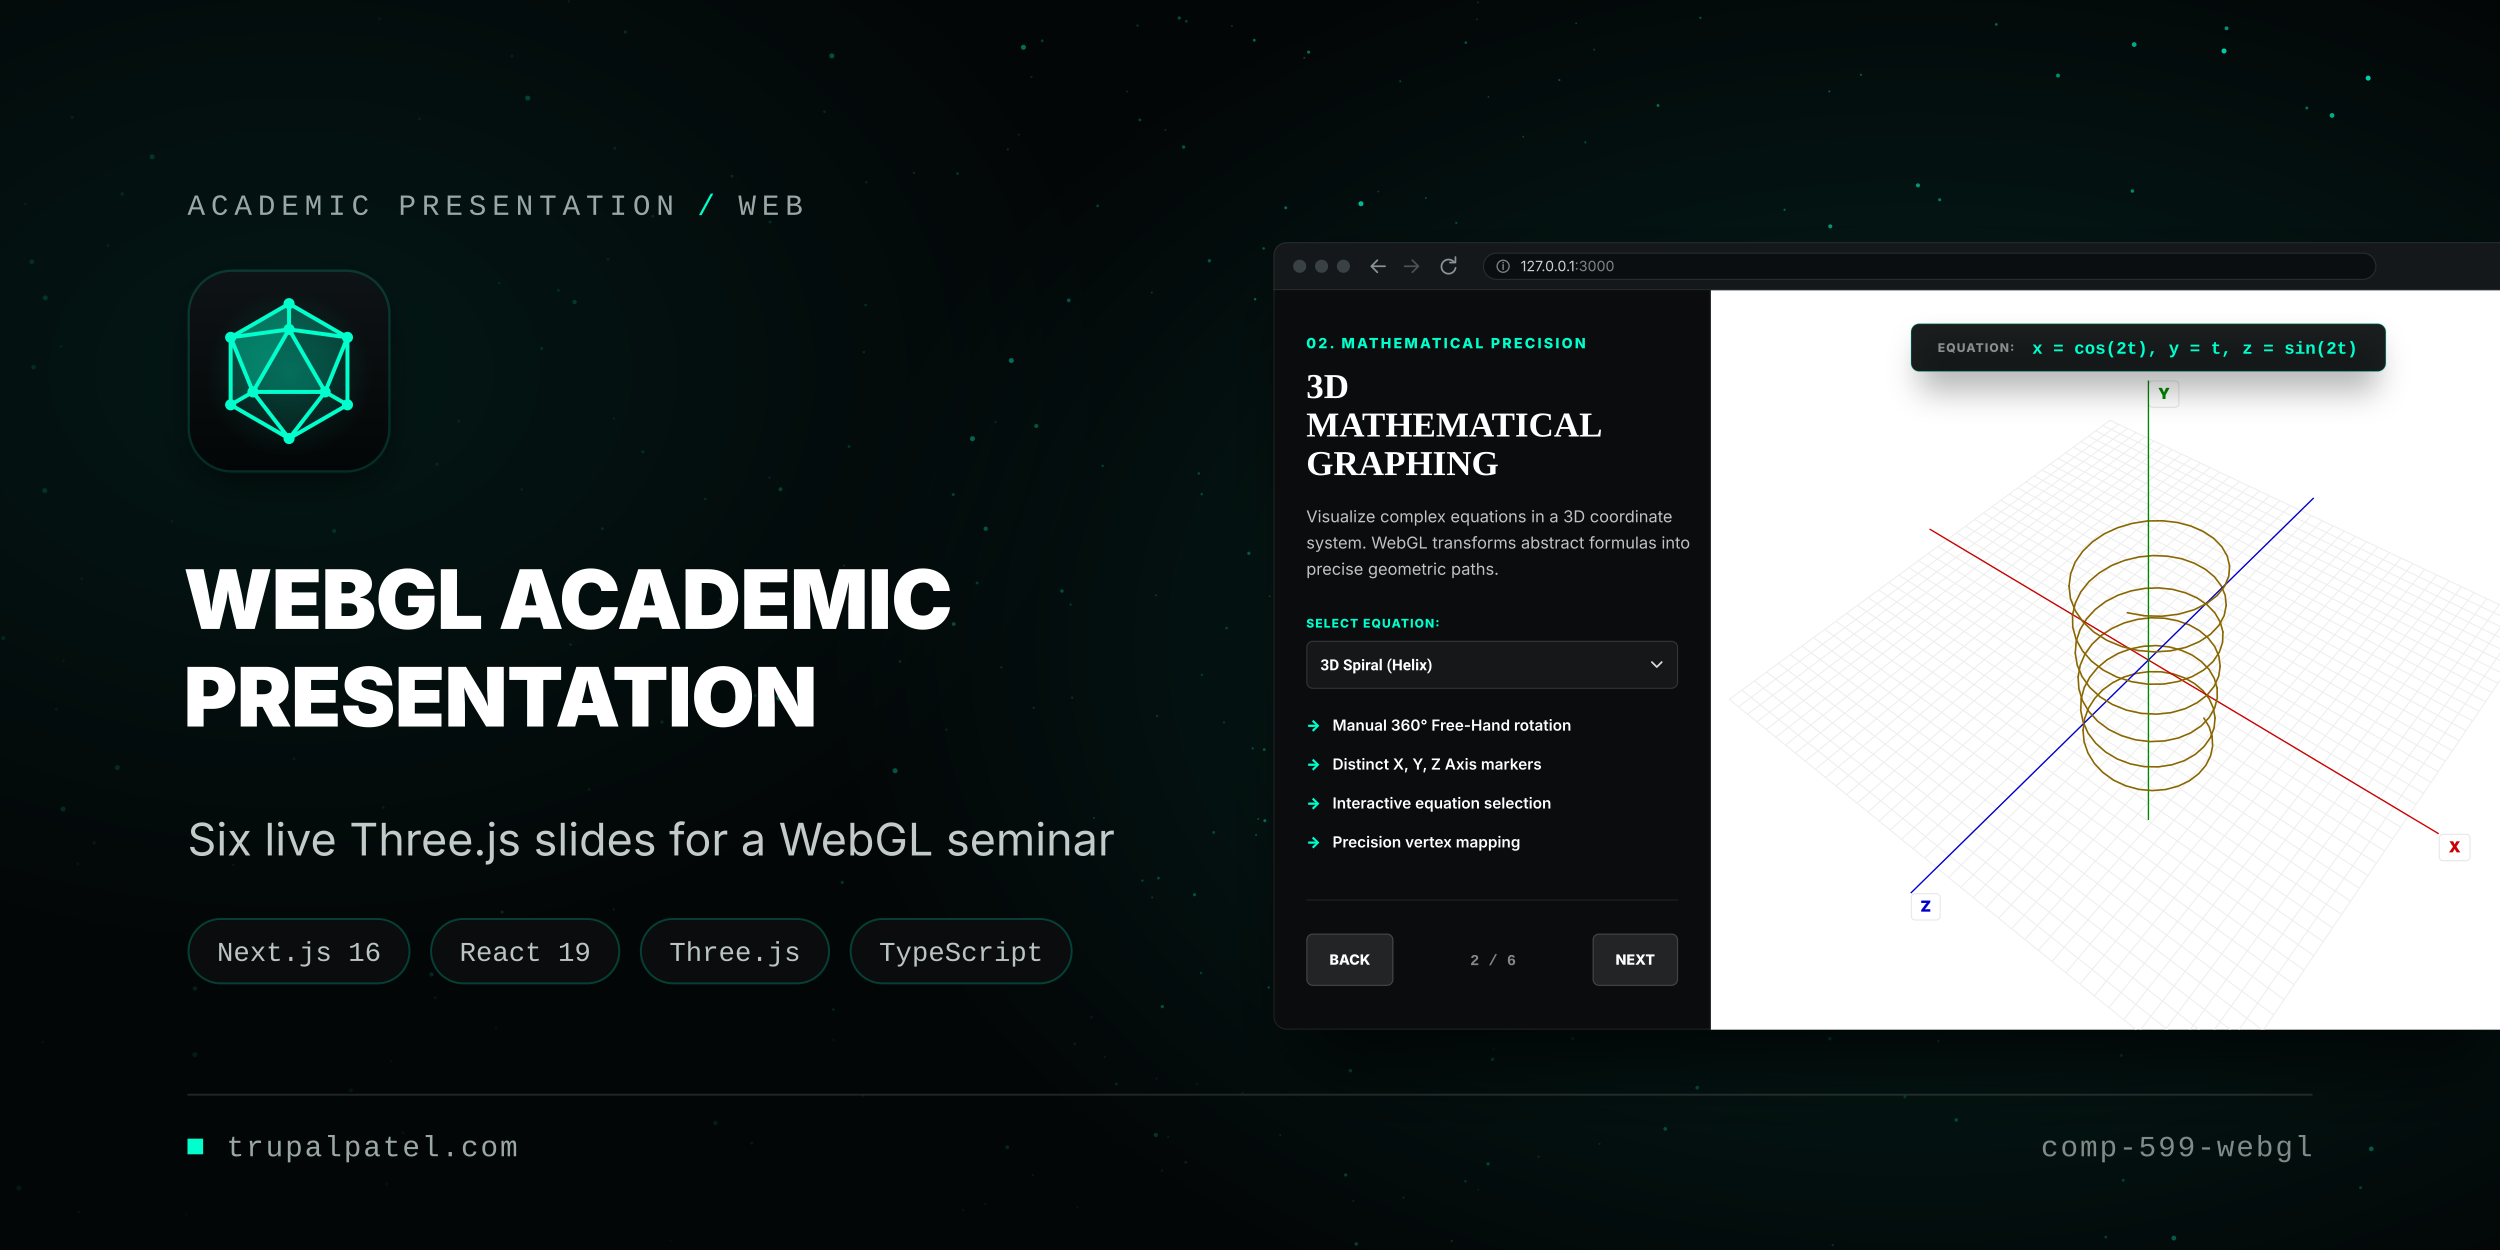
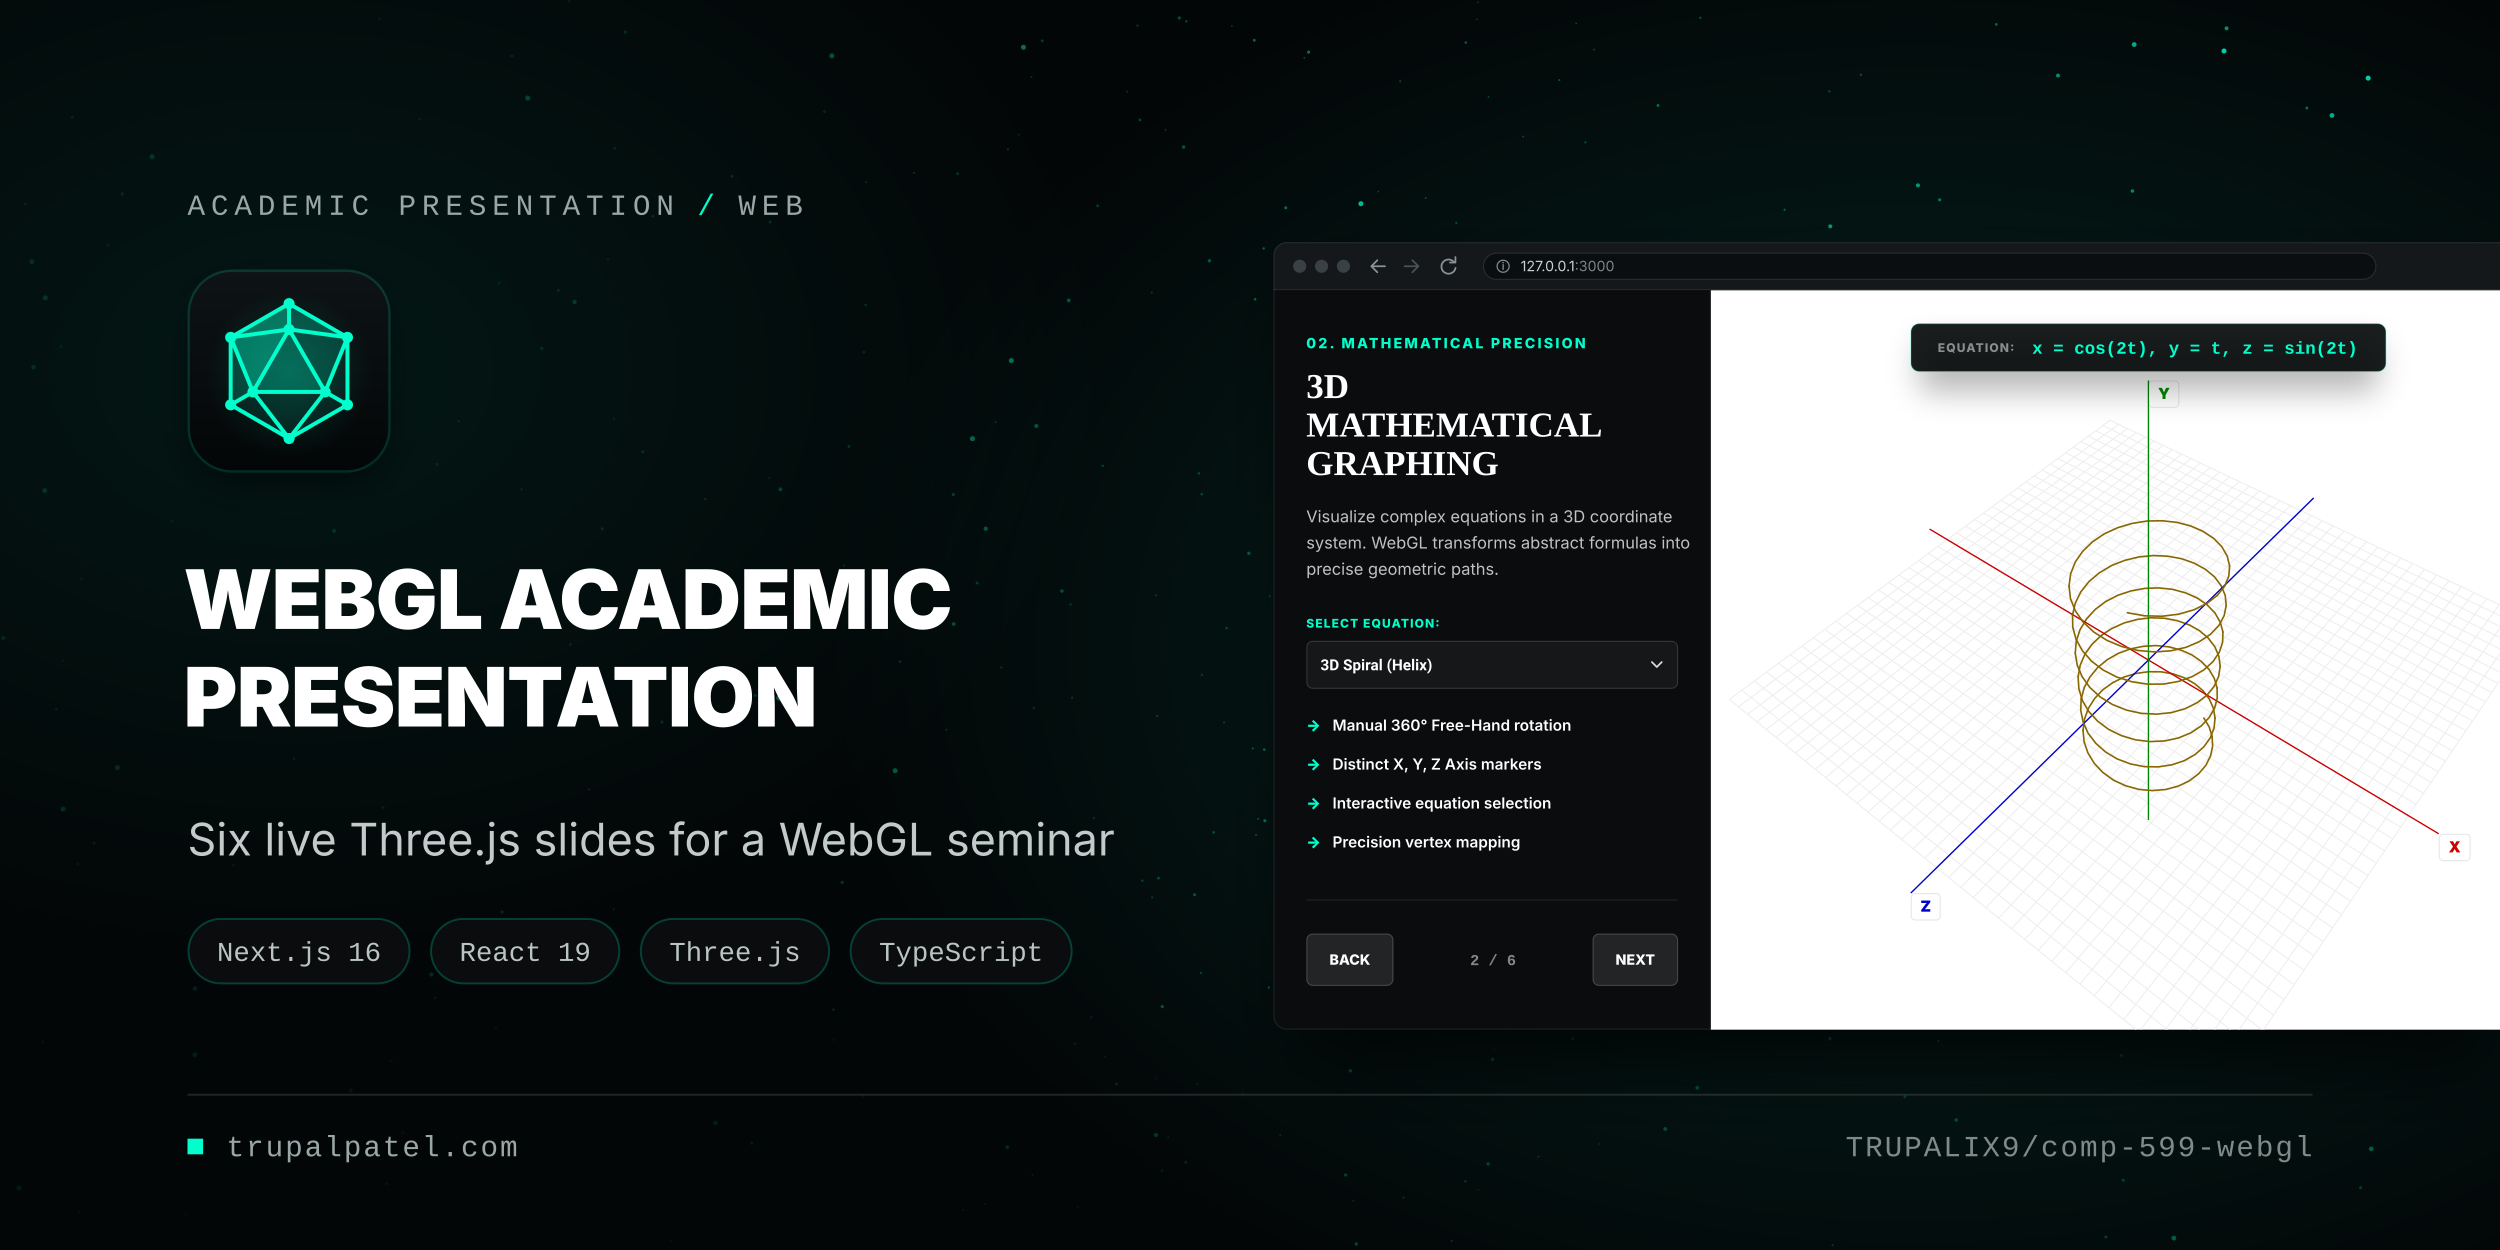
<svg xmlns="http://www.w3.org/2000/svg" width="1280" height="640" viewBox="0 0 1280 640" role="img" aria-labelledby="bn-t bn-d">
  <defs>
    <style>.s{font-family:'Avenir Next',Inter,'Segoe UI','Helvetica Neue',Arial,sans-serif}.m{font-family:ui-monospace,SFMono-Regular,Menlo,Consolas,'Liberation Mono',monospace}.g{font-family:Georgia,'Times New Roman',serif}.u{font-family:system-ui,-apple-system,BlinkMacSystemFont,'Segoe UI',Roboto,sans-serif}</style>
    <radialGradient id="bn-glow" cx="0" cy="0" r="1" gradientUnits="userSpaceOnUse" gradientTransform="translate(980 330) scale(560 380)">
      <stop offset="0" stop-color="#00FFCC" stop-opacity="0.13" />
      <stop offset="1" stop-color="#00FFCC" stop-opacity="0" />
    </radialGradient>
    <radialGradient id="bn-glow2" cx="0" cy="0" r="1" gradientUnits="userSpaceOnUse" gradientTransform="translate(150 190) scale(420 300)">
      <stop offset="0" stop-color="#00FFCC" stop-opacity="0.07" />
      <stop offset="1" stop-color="#00FFCC" stop-opacity="0" />
    </radialGradient>
    <filter id="bn-sh" x="-10%" y="-10%" width="120%" height="130%" color-interpolation-filters="sRGB">
      <feGaussianBlur stdDeviation="20" />
    </filter>
    <filter id="bn-tsh" x="-30%" y="-30%" width="160%" height="170%" color-interpolation-filters="sRGB">
      <feGaussianBlur stdDeviation="10" />
    </filter>
  </defs>
  <rect width="1280" height="640" fill="#030607" />
  <rect width="1280" height="640" fill="url(#bn-glow)" />
  <rect width="1280" height="640" fill="url(#bn-glow2)" />
  <g fill="#00FFCC">
    <circle cx="936.9" cy="531.8" r="0.91" fill-opacity="0.24" />
    <circle cx="760.1" cy="221.6" r="0.50" fill-opacity="0.27" />
    <circle cx="1086.2" cy="540.4" r="0.76" fill-opacity="0.20" />
    <circle cx="756.7" cy="1.2" r="0.44" fill-opacity="0.23" />
    <circle cx="179.7" cy="558.3" r="1.00" fill-opacity="0.06" />
    <circle cx="628" cy="321.6" r="0.66" fill-opacity="0.23" />
    <circle cx="898.8" cy="181.6" r="0.61" fill-opacity="0.33" />
    <circle cx="738" cy="355.3" r="0.77" fill-opacity="0.41" />
    <circle cx="812.6" cy="211" r="0.72" fill-opacity="0.38" />
    <circle cx="779.9" cy="70" r="0.48" fill-opacity="0.26" />
    <circle cx="504.3" cy="616.4" r="0.52" fill-opacity="0.07" />
    <circle cx="99.8" cy="506.1" r="1.10" fill-opacity="0.11" />
    <circle cx="1092.7" cy="22.8" r="1.23" fill-opacity="0.65" />
    <circle cx="795.4" cy="437.3" r="0.49" fill-opacity="0.26" />
    <circle cx="607.4" cy="10.9" r="0.69" fill-opacity="0.23" />
    <circle cx="404.6" cy="366.3" r="0.62" fill-opacity="0.12" />
    <circle cx="658.3" cy="106.4" r="0.77" fill-opacity="0.41" />
    <circle cx="735.7" cy="429.3" r="0.53" fill-opacity="0.28" />
    <circle cx="1234" cy="311.3" r="0.91" fill-opacity="0.48" />
    <circle cx="724.7" cy="490.3" r="1.30" fill-opacity="0.78" />
    <circle cx="833" cy="184.6" r="0.75" fill-opacity="0.40" />
    <circle cx="761.2" cy="187.9" r="1.24" fill-opacity="0.66" />
    <circle cx="975.3" cy="561.6" r="0.75" fill-opacity="0.20" />
    <circle cx="832" cy="222.6" r="1.22" fill-opacity="0.65" />
    <circle cx="312.5" cy="-1.2" r="1.30" fill-opacity="0.24" />
    <circle cx="816.2" cy="25.4" r="0.49" fill-opacity="0.26" />
    <circle cx="267.1" cy="250.6" r="0.62" fill-opacity="0.09" />
    <circle cx="660" cy="238.9" r="0.63" fill-opacity="0.34" />
    <circle cx="529.3" cy="362.4" r="0.56" fill-opacity="0.16" />
    <circle cx="596.7" cy="66.5" r="0.53" fill-opacity="0.17" />
    <circle cx="654.6" cy="319.9" r="0.65" fill-opacity="0.35" />
    <circle cx="1065.3" cy="510.7" r="0.68" fill-opacity="0.36" />
    <circle cx="997.7" cy="438.7" r="0.73" fill-opacity="0.39" />
    <circle cx="119.5" cy="442.8" r="0.64" fill-opacity="0.07" />
    <circle cx="894.1" cy="388.3" r="1.30" fill-opacity="0.80" />
    <circle cx="785.2" cy="461.4" r="0.92" fill-opacity="0.49" />
    <circle cx="512.7" cy="341.7" r="0.58" fill-opacity="0.16" />
    <circle cx="1208.6" cy="608.1" r="0.78" fill-opacity="0.21" />
    <circle cx="815.4" cy="343.5" r="1.18" fill-opacity="0.63" />
    <circle cx="399.6" cy="250.5" r="1.03" fill-opacity="0.21" />
    <circle cx="775" cy="269.3" r="0.51" fill-opacity="0.27" />
    <circle cx="234.8" cy="215.7" r="0.71" fill-opacity="0.09" />
    <circle cx="798.4" cy="41" r="0.54" fill-opacity="0.29" />
    <circle cx="422.1" cy="57.2" r="0.65" fill-opacity="0.14" />
    <circle cx="770.9" cy="527.1" r="0.43" fill-opacity="0.12" />
    <circle cx="95.3" cy="621.8" r="0.67" fill-opacity="0.03" />
    <circle cx="764.9" cy="537" r="0.46" fill-opacity="0.12" />
    <circle cx="857.7" cy="455.3" r="1.04" fill-opacity="0.55" />
    <circle cx="784.4" cy="399.2" r="0.67" fill-opacity="0.36" />
    <circle cx="721.3" cy="157.7" r="0.55" fill-opacity="0.29" />
    <circle cx="460.8" cy="338.7" r="0.67" fill-opacity="0.16" />
    <circle cx="60.1" cy="393" r="1.30" fill-opacity="0.13" />
    <circle cx="639.4" cy="283.3" r="0.86" fill-opacity="0.31" />
    <circle cx="490.3" cy="88.9" r="0.72" fill-opacity="0.18" />
    <circle cx="87.9" cy="266.9" r="0.66" fill-opacity="0.07" />
    <circle cx="1279" cy="241.1" r="0.98" fill-opacity="0.52" />
    <circle cx="200.3" cy="543.3" r="0.67" fill-opacity="0.04" />
    <circle cx="615.3" cy="345.5" r="0.55" fill-opacity="0.19" />
    <circle cx="607.1" cy="595.1" r="0.73" fill-opacity="0.12" />
    <circle cx="394" cy="244.6" r="0.56" fill-opacity="0.11" />
    <circle cx="425.9" cy="28.6" r="1.30" fill-opacity="0.28" />
    <circle cx="492.8" cy="425.3" r="0.53" fill-opacity="0.13" />
    <circle cx="856.1" cy="434.7" r="1.19" fill-opacity="0.64" />
    <circle cx="386.7" cy="356.1" r="0.79" fill-opacity="0.15" />
    <circle cx="773.2" cy="269.4" r="0.55" fill-opacity="0.29" />
    <circle cx="674.3" cy="200.7" r="0.47" fill-opacity="0.25" />
    <circle cx="28.8" cy="363.1" r="0.72" fill-opacity="0.07" />
    <circle cx="1181.1" cy="55.3" r="0.76" fill-opacity="0.40" />
    <circle cx="488.3" cy="319.5" r="1.00" fill-opacity="0.25" />
    <circle cx="809" cy="271.3" r="0.48" fill-opacity="0.25" />
    <circle cx="530.6" cy="218.1" r="1.06" fill-opacity="0.29" />
    <circle cx="1087.1" cy="604.3" r="0.78" fill-opacity="0.21" />
    <circle cx="443.5" cy="93.3" r="0.59" fill-opacity="0.13" />
    <circle cx="285.9" cy="148.6" r="0.73" fill-opacity="0.11" />
    <circle cx="41.8" cy="296.3" r="0.68" fill-opacity="0.07" />
    <circle cx="214.8" cy="60.9" r="0.63" fill-opacity="0.08" />
    <circle cx="498.2" cy="-2.1" r="0.77" fill-opacity="0.20" />
    <circle cx="946.9" cy="266.5" r="0.66" fill-opacity="0.35" />
    <circle cx="611.6" cy="458.1" r="0.81" fill-opacity="0.28" />
    <circle cx="1048.9" cy="266" r="1.30" fill-opacity="0.71" />
    <circle cx="1053.9" cy="238.2" r="0.67" fill-opacity="0.35" />
    <circle cx="891.4" cy="223" r="0.62" fill-opacity="0.33" />
    <circle cx="253.9" cy="526.2" r="0.66" fill-opacity="0.05" />
    <circle cx="515.7" cy="587.4" r="0.98" fill-opacity="0.13" />
    <circle cx="965.7" cy="439.4" r="0.91" fill-opacity="0.49" />
    <circle cx="721" cy="359.1" r="0.45" fill-opacity="0.24" />
    <circle cx="647.6" cy="420.2" r="0.80" fill-opacity="0.43" />
    <circle cx="745.6" cy="114.1" r="0.54" fill-opacity="0.29" />
    <circle cx="288.8" cy="497.3" r="0.77" fill-opacity="0.12" />
    <circle cx="594.9" cy="599.4" r="0.62" fill-opacity="0.10" />
    <circle cx="1162.2" cy="516.1" r="1.18" fill-opacity="0.63" />
    <circle cx="468.2" cy="428.1" r="0.96" fill-opacity="0.23" />
    <circle cx="750.3" cy="604.8" r="0.65" fill-opacity="0.17" />
    <circle cx="913.7" cy="107.4" r="0.59" fill-opacity="0.32" />
    <circle cx="643.1" cy="427.5" r="0.53" fill-opacity="0.28" />
    <circle cx="62.6" cy="99.3" r="0.95" fill-opacity="0.09" />
    <circle cx="704.1" cy="270.9" r="0.46" fill-opacity="0.25" />
    <circle cx="764.5" cy="417.4" r="0.83" fill-opacity="0.44" />
    <circle cx="1194" cy="59.1" r="1.23" fill-opacity="0.66" />
    <circle cx="509.8" cy="216.1" r="0.52" fill-opacity="0.14" />
    <circle cx="754.2" cy="147.1" r="0.60" fill-opacity="0.32" />
    <circle cx="32.3" cy="414.2" r="1.30" fill-opacity="0.13" />
    <circle cx="823" cy="266.6" r="0.79" fill-opacity="0.42" />
    <circle cx="314.3" cy="214.3" r="0.58" fill-opacity="0.09" />
    <circle cx="1153.6" cy="279.9" r="0.77" fill-opacity="0.41" />
    <circle cx="369.1" cy="306.9" r="0.72" fill-opacity="0.13" />
    <circle cx="900.8" cy="521" r="0.67" fill-opacity="0.18" />
    <circle cx="953" cy="391.2" r="0.87" fill-opacity="0.46" />
    <circle cx="488.1" cy="253.2" r="0.82" fill-opacity="0.21" />
    <circle cx="784.7" cy="399.2" r="0.54" fill-opacity="0.29" />
    <circle cx="676.9" cy="355.9" r="0.77" fill-opacity="0.41" />
    <circle cx="591.8" cy="304.8" r="0.53" fill-opacity="0.17" />
    <circle cx="907" cy="328.9" r="0.58" fill-opacity="0.31" />
    <circle cx="682.9" cy="229" r="0.56" fill-opacity="0.30" />
    <circle cx="291.3" cy="0.7" r="0.63" fill-opacity="0.09" />
    <circle cx="500.3" cy="298.5" r="0.75" fill-opacity="0.19" />
    <circle cx="744.2" cy="404.9" r="0.59" fill-opacity="0.32" />
    <circle cx="701.9" cy="382.5" r="1.30" fill-opacity="0.80" />
    <circle cx="1022.1" cy="12.5" r="0.70" fill-opacity="0.38" />
    <circle cx="743.3" cy="635.4" r="0.57" fill-opacity="0.15" />
    <circle cx="1173.1" cy="319.9" r="1.09" fill-opacity="0.58" />
    <circle cx="708.8" cy="285.6" r="0.65" fill-opacity="0.34" />
    <circle cx="589.7" cy="149.8" r="0.55" fill-opacity="0.18" />
    <circle cx="805.2" cy="531.8" r="0.70" fill-opacity="0.19" />
    <circle cx="595.1" cy="515.4" r="0.86" fill-opacity="0.28" />
    <circle cx="1155.2" cy="369.6" r="1.03" fill-opacity="0.55" />
    <circle cx="647" cy="127.2" r="0.64" fill-opacity="0.34" />
    <circle cx="423.9" cy="429.7" r="0.73" fill-opacity="0.16" />
    <circle cx="750.8" cy="524.9" r="0.53" fill-opacity="0.14" />
    <circle cx="564.6" cy="238.5" r="0.64" fill-opacity="0.20" />
    <circle cx="17.2" cy="188" r="1.15" fill-opacity="0.11" />
    <circle cx="1054.7" cy="283.1" r="0.74" fill-opacity="0.39" />
    <circle cx="621.4" cy="426.2" r="0.71" fill-opacity="0.25" />
    <circle cx="23.2" cy="152.5" r="1.30" fill-opacity="0.14" />
    <circle cx="442" cy="561.2" r="0.58" fill-opacity="0.06" />
    <circle cx="206.3" cy="580" r="0.79" fill-opacity="0.05" />
    <circle cx="708.5" cy="392.5" r="1.30" fill-opacity="0.80" />
    <circle cx="619.2" cy="133.5" r="0.88" fill-opacity="0.30" />
    <circle cx="432.1" cy="289.5" r="0.59" fill-opacity="0.13" />
    <circle cx="1053.7" cy="38.7" r="1.01" fill-opacity="0.54" />
    <circle cx="262.1" cy="28.7" r="0.71" fill-opacity="0.10" />
    <circle cx="292.1" cy="330" r="0.71" fill-opacity="0.11" />
    <circle cx="311.3" cy="132.8" r="0.64" fill-opacity="0.10" />
    <circle cx="869" cy="556.9" r="0.97" fill-opacity="0.26" />
    <circle cx="936.6" cy="46.8" r="0.56" fill-opacity="0.30" />
    <circle cx="366.3" cy="575" r="1.11" fill-opacity="0.10" />
    <circle cx="692.9" cy="614.8" r="0.49" fill-opacity="0.13" />
    <circle cx="603.8" cy="9.2" r="0.85" fill-opacity="0.28" />
    <circle cx="426.7" cy="516.9" r="0.64" fill-opacity="0.14" />
    <circle cx="129.7" cy="497.8" r="0.96" fill-opacity="0.10" />
    <circle cx="592.5" cy="366.6" r="0.58" fill-opacity="0.19" />
    <circle cx="582.4" cy="13.1" r="0.59" fill-opacity="0.19" />
    <circle cx="223.7" cy="237.7" r="0.75" fill-opacity="0.10" />
    <circle cx="755.1" cy="253.2" r="0.48" fill-opacity="0.25" />
    <circle cx="642.6" cy="153.2" r="0.67" fill-opacity="0.36" />
    <circle cx="650.1" cy="305.3" r="0.48" fill-opacity="0.26" />
    <circle cx="528.7" cy="601.6" r="0.57" fill-opacity="0.08" />
    <circle cx="565.7" cy="541.1" r="0.55" fill-opacity="0.08" />
    <circle cx="1156.3" cy="434.5" r="1.30" fill-opacity="0.80" />
    <circle cx="761.9" cy="595.9" r="0.85" fill-opacity="0.23" />
    <circle cx="671.4" cy="496.9" r="0.49" fill-opacity="0.26" />
    <circle cx="294.2" cy="154.6" r="1.11" fill-opacity="0.17" />
    <circle cx="1212.5" cy="40" r="1.30" fill-opacity="0.80" />
    <circle cx="39.8" cy="442.3" r="0.76" fill-opacity="0.07" />
    <circle cx="167.5" cy="143.2" r="0.95" fill-opacity="0.11" />
    <circle cx="589.9" cy="459.5" r="0.56" fill-opacity="0.18" />
    <circle cx="196.2" cy="413.4" r="0.72" fill-opacity="0.09" />
    <circle cx="992.4" cy="533" r="0.67" fill-opacity="0.18" />
    <circle cx="746.4" cy="-2.5" r="0.51" fill-opacity="0.27" />
    <circle cx="21.9" cy="533.6" r="0.75" fill-opacity="0.04" />
    <circle cx="1225.3" cy="358.9" r="1.06" fill-opacity="0.57" />
    <circle cx="649.6" cy="505.6" r="0.59" fill-opacity="0.31" />
    <circle cx="787.7" cy="592.2" r="0.54" fill-opacity="0.15" />
    <circle cx="840.2" cy="288.5" r="0.49" fill-opacity="0.26" />
    <circle cx="830.7" cy="375" r="0.49" fill-opacity="0.26" />
    <circle cx="819" cy="585.7" r="0.52" fill-opacity="0.14" />
    <circle cx="40.3" cy="620.6" r="0.78" fill-opacity="0.04" />
    <circle cx="889" cy="235.9" r="0.70" fill-opacity="0.37" />
    <circle cx="696.8" cy="104.3" r="1.30" fill-opacity="0.71" />
    <circle cx="615.3" cy="253" r="0.66" fill-opacity="0.23" />
    <circle cx="560.1" cy="418.8" r="0.56" fill-opacity="0.17" />
    <circle cx="671.3" cy="343" r="0.48" fill-opacity="0.26" />
    <circle cx="434.7" cy="228.6" r="0.75" fill-opacity="0.16" />
    <circle cx="848.9" cy="54" r="0.75" fill-opacity="0.40" />
    <circle cx="1014.8" cy="304" r="0.71" fill-opacity="0.38" />
    <circle cx="727.2" cy="376.7" r="0.46" fill-opacity="0.25" />
    <circle cx="424.3" cy="436.9" r="0.55" fill-opacity="0.12" />
    <circle cx="394.3" cy="113.7" r="0.73" fill-opacity="0.14" />
    <circle cx="1037.5" cy="453.3" r="0.88" fill-opacity="0.47" />
    <circle cx="852.6" cy="578" r="0.96" fill-opacity="0.26" />
    <circle cx="374.8" cy="90.2" r="0.73" fill-opacity="0.14" />
    <circle cx="497.9" cy="224.6" r="1.30" fill-opacity="0.36" />
    <circle cx="846.3" cy="484.4" r="0.54" fill-opacity="0.29" />
    <circle cx="103.4" cy="588.7" r="0.84" fill-opacity="0.04" />
    <circle cx="626.7" cy="369.9" r="0.54" fill-opacity="0.19" />
    <circle cx="748.8" cy="280.1" r="1.03" fill-opacity="0.55" />
    <circle cx="716.9" cy="41.6" r="0.50" fill-opacity="0.27" />
    <circle cx="764.2" cy="542.4" r="0.86" fill-opacity="0.23" />
    <circle cx="484.6" cy="373.6" r="0.56" fill-opacity="0.14" />
    <circle cx="548.9" cy="357.2" r="0.57" fill-opacity="0.17" />
    <circle cx="1139.9" cy="220" r="1.00" fill-opacity="0.54" />
    <circle cx="641.4" cy="383.2" r="0.56" fill-opacity="0.30" />
    <circle cx="613.8" cy="242.4" r="0.67" fill-opacity="0.23" />
    <circle cx="99.8" cy="540" r="1.30" fill-opacity="0.08" />
    <circle cx="504.7" cy="270.7" r="1.11" fill-opacity="0.29" />
    <circle cx="1214.1" cy="588.2" r="1.19" fill-opacity="0.32" />
    <circle cx="562" cy="105.4" r="0.72" fill-opacity="0.22" />
    <circle cx="756.2" cy="9.9" r="0.44" fill-opacity="0.23" />
    <circle cx="571.6" cy="555" r="0.76" fill-opacity="0.12" />
    <circle cx="198" cy="606.1" r="0.77" fill-opacity="0.05" />
    <circle cx="338.9" cy="369.7" r="0.80" fill-opacity="0.14" />
    <circle cx="1091.6" cy="138.6" r="1.21" fill-opacity="0.65" />
    <circle cx="961.7" cy="338" r="1.25" fill-opacity="0.66" />
    <circle cx="1091.8" cy="97.8" r="0.91" fill-opacity="0.49" />
    <circle cx="743.7" cy="304" r="0.54" fill-opacity="0.29" />
    <circle cx="612.8" cy="555.1" r="0.53" fill-opacity="0.09" />
    <circle cx="705.7" cy="98.1" r="0.45" fill-opacity="0.24" />
    <circle cx="1015.9" cy="494.3" r="1.30" fill-opacity="0.80" />
    <circle cx="730" cy="101.4" r="0.51" fill-opacity="0.27" />
    <circle cx="467.9" cy="88.5" r="0.59" fill-opacity="0.14" />
    <circle cx="134.9" cy="167.3" r="0.84" fill-opacity="0.09" />
    <circle cx="655.5" cy="581.2" r="0.51" fill-opacity="0.14" />
    <circle cx="642.2" cy="20.6" r="0.74" fill-opacity="0.39" />
    <circle cx="700" cy="297.1" r="0.45" fill-opacity="0.24" />
    <circle cx="194.3" cy="9.6" r="0.65" fill-opacity="0.08" />
    <circle cx="521.6" cy="68.9" r="0.53" fill-opacity="0.14" />
    <circle cx="551.7" cy="618.1" r="0.50" fill-opacity="0.07" />
    <circle cx="550.3" cy="534.4" r="0.68" fill-opacity="0.10" />
    <circle cx="630.7" cy="13.3" r="0.51" fill-opacity="0.18" />
    <circle cx="1188.1" cy="370.6" r="0.97" fill-opacity="0.52" />
    <circle cx="458.3" cy="394.6" r="1.30" fill-opacity="0.31" />
    <circle cx="361.1" cy="255.5" r="0.66" fill-opacity="0.12" />
    <circle cx="756.9" cy="609.1" r="0.45" fill-opacity="0.12" />
    <circle cx="9.7" cy="608.2" r="1.30" fill-opacity="0.07" />
    <circle cx="48.2" cy="431.6" r="0.78" fill-opacity="0.08" />
    <circle cx="762.1" cy="49.6" r="0.46" fill-opacity="0.25" />
    <circle cx="77.9" cy="80.3" r="1.30" fill-opacity="0.15" />
    <circle cx="577.1" cy="46.9" r="0.50" fill-opacity="0.16" />
    <circle cx="320.1" cy="16.4" r="0.86" fill-opacity="0.14" />
    <circle cx="101.4" cy="147.2" r="0.67" fill-opacity="0.07" />
    <circle cx="874.5" cy="434" r="1.30" fill-opacity="0.72" />
    <circle cx="255.6" cy="145" r="0.65" fill-opacity="0.09" />
    <circle cx="691.9" cy="126" r="0.48" fill-opacity="0.26" />
    <circle cx="870.6" cy="9.1" r="0.58" fill-opacity="0.31" />
    <circle cx="1089.5" cy="135" r="0.82" fill-opacity="0.44" />
    <circle cx="13" cy="104.5" r="0.69" fill-opacity="0.07" />
    <circle cx="1065.7" cy="218.8" r="1.30" fill-opacity="0.73" />
    <circle cx="426.7" cy="532.4" r="0.56" fill-opacity="0.06" />
    <circle cx="528.1" cy="39.4" r="0.55" fill-opacity="0.15" />
    <circle cx="334.2" cy="110.7" r="0.70" fill-opacity="0.12" />
    <circle cx="314.8" cy="75.9" r="0.71" fill-opacity="0.11" />
    <circle cx="593.1" cy="449.6" r="0.74" fill-opacity="0.24" />
    <circle cx="750.5" cy="21.8" r="0.65" fill-opacity="0.34" />
    <circle cx="1283" cy="135.1" r="1.01" fill-opacity="0.54" />
    <circle cx="718.6" cy="613.2" r="0.54" fill-opacity="0.14" />
    <circle cx="547.2" cy="153.8" r="1.00" fill-opacity="0.29" />
    <circle cx="222.8" cy="510.8" r="0.61" fill-opacity="0.08" />
    <circle cx="1153.6" cy="139.8" r="0.82" fill-opacity="0.44" />
    <circle cx="442.3" cy="180.3" r="0.63" fill-opacity="0.14" />
    <circle cx="644.2" cy="419.3" r="0.53" fill-opacity="0.28" />
    <circle cx="779" cy="469.4" r="0.85" fill-opacity="0.45" />
    <circle cx="343.4" cy="635.3" r="0.58" fill-opacity="0.05" />
    <circle cx="55.2" cy="125.7" r="0.74" fill-opacity="0.07" />
    <circle cx="939.2" cy="160.2" r="0.81" fill-opacity="0.43" />
    <circle cx="993.1" cy="102.3" r="0.81" fill-opacity="0.43" />
    <circle cx="764.4" cy="388.9" r="0.45" fill-opacity="0.24" />
    <circle cx="257.1" cy="467" r="0.85" fill-opacity="0.12" />
    <circle cx="558.8" cy="520.8" r="0.61" fill-opacity="0.09" />
    <circle cx="548.1" cy="309.5" r="0.62" fill-opacity="0.18" />
    <circle cx="583.6" cy="61.4" r="0.74" fill-opacity="0.24" />
    <circle cx="32.5" cy="338.3" r="0.67" fill-opacity="0.06" />
    <circle cx="516" cy="76.5" r="0.60" fill-opacity="0.16" />
    <circle cx="606" cy="75.3" r="0.89" fill-opacity="0.30" />
    <circle cx="1010.3" cy="401.5" r="0.68" fill-opacity="0.36" />
    <circle cx="262.9" cy="343.2" r="0.64" fill-opacity="0.09" />
    <circle cx="681.4" cy="204.6" r="0.46" fill-opacity="0.25" />
    <circle cx="431.2" cy="451.8" r="0.83" fill-opacity="0.18" />
    <circle cx="807" cy="12" r="0.47" fill-opacity="0.25" />
    <circle cx="950.7" cy="415.5" r="0.62" fill-opacity="0.33" />
    <circle cx="857.1" cy="495.8" r="0.55" fill-opacity="0.29" />
    <circle cx="598.1" cy="582.1" r="0.55" fill-opacity="0.09" />
    <circle cx="146.9" cy="351.1" r="0.85" fill-opacity="0.09" />
    <circle cx="397.1" cy="296.9" r="0.58" fill-opacity="0.12" />
    <circle cx="694.4" cy="636.9" r="0.88" fill-opacity="0.24" />
    <circle cx="198" cy="585.2" r="0.64" fill-opacity="0.04" />
    <circle cx="543.7" cy="302.6" r="0.90" fill-opacity="0.26" />
    <circle cx="533.6" cy="20.9" r="0.74" fill-opacity="0.21" />
    <circle cx="592.1" cy="552.2" r="0.52" fill-opacity="0.08" />
    <circle cx="937.1" cy="115.9" r="1.05" fill-opacity="0.56" />
    <circle cx="689" cy="601.6" r="0.84" fill-opacity="0.22" />
    <circle cx="971.6" cy="370.8" r="0.61" fill-opacity="0.33" />
    <circle cx="443.2" cy="156.2" r="0.68" fill-opacity="0.15" />
    <circle cx="37" cy="60.1" r="0.78" fill-opacity="0.08" />
    <circle cx="689.4" cy="372.7" r="0.47" fill-opacity="0.25" />
    <circle cx="1004.4" cy="266.1" r="0.70" fill-opacity="0.37" />
    <circle cx="695.2" cy="511.6" r="0.51" fill-opacity="0.27" />
    <circle cx="270.2" cy="50.2" r="1.30" fill-opacity="0.22" />
    <circle cx="1001.6" cy="573.4" r="0.92" fill-opacity="0.24" />
    <circle cx="636.3" cy="559.6" r="0.47" fill-opacity="0.09" />
    <circle cx="546.1" cy="642.1" r="0.81" fill-opacity="0.12" />
    <circle cx="614.9" cy="498.2" r="0.61" fill-opacity="0.21" />
    <circle cx="976.7" cy="208.9" r="0.62" fill-opacity="0.33" />
    <circle cx="732.9" cy="135.7" r="0.59" fill-opacity="0.32" />
    <circle cx="1140" cy="14.5" r="1.02" fill-opacity="0.54" />
    <circle cx="301.6" cy="404.2" r="0.63" fill-opacity="0.10" />
    <circle cx="667.8" cy="29.6" r="0.49" fill-opacity="0.26" />
    <circle cx="774.8" cy="170.9" r="0.73" fill-opacity="0.39" />
    <circle cx="692.6" cy="469.9" r="0.82" fill-opacity="0.43" />
    <circle cx="729.4" cy="486.1" r="0.47" fill-opacity="0.25" />
    <circle cx="670" cy="26.7" r="0.80" fill-opacity="0.43" />
    <circle cx="832.7" cy="430.8" r="0.49" fill-opacity="0.26" />
    <circle cx="524" cy="24.2" r="1.30" fill-opacity="0.41" />
    <circle cx="405.9" cy="495.8" r="0.73" fill-opacity="0.15" />
    <circle cx="748.8" cy="485.1" r="0.69" fill-opacity="0.37" />
    <circle cx="171.1" cy="271.8" r="1.08" fill-opacity="0.12" />
    <circle cx="584.9" cy="450.9" r="0.64" fill-opacity="0.21" />
    <circle cx="621.5" cy="643.8" r="0.86" fill-opacity="0.15" />
    <circle cx="982" cy="94.9" r="1.05" fill-opacity="0.56" />
    <circle cx="1.7" cy="326.7" r="1.03" fill-opacity="0.10" />
    <circle cx="718.9" cy="458.3" r="0.51" fill-opacity="0.27" />
    <circle cx="398.7" cy="357.4" r="1.30" fill-opacity="0.30" />
    <circle cx="913.1" cy="368.6" r="0.93" fill-opacity="0.49" />
    <circle cx="31.2" cy="177.4" r="0.73" fill-opacity="0.07" />
    <circle cx="1078.2" cy="633.4" r="0.77" fill-opacity="0.20" />
    <circle cx="938.3" cy="637.5" r="0.58" fill-opacity="0.16" />
    <circle cx="150.5" cy="388.5" r="0.69" fill-opacity="0.08" />
    <circle cx="314.2" cy="465.6" r="0.59" fill-opacity="0.10" />
    <circle cx="691.4" cy="548.2" r="0.91" fill-opacity="0.24" />
    <circle cx="517.8" cy="184.6" r="1.30" fill-opacity="0.40" />
    <circle cx="308.4" cy="270.7" r="0.77" fill-opacity="0.12" />
    <circle cx="591.8" cy="581.1" r="1.09" fill-opacity="0.18" />
    <circle cx="761.7" cy="432.2" r="0.55" fill-opacity="0.29" />
    <circle cx="22.9" cy="251.2" r="1.30" fill-opacity="0.14" />
    <circle cx="959.8" cy="167.5" r="0.63" fill-opacity="0.34" />
    <circle cx="874.6" cy="341.7" r="0.65" fill-opacity="0.35" />
    <circle cx="1096" cy="454.4" r="0.84" fill-opacity="0.45" />
    <circle cx="493.2" cy="619.5" r="0.56" fill-opacity="0.07" />
    <circle cx="698.1" cy="345.6" r="0.49" fill-opacity="0.26" />
    <circle cx="835.7" cy="176.6" r="1.06" fill-opacity="0.56" />
    <circle cx="384.9" cy="585.3" r="0.79" fill-opacity="0.08" />
    <circle cx="952.8" cy="38.3" r="0.58" fill-opacity="0.31" />
    <circle cx="964.6" cy="489.9" r="0.66" fill-opacity="0.35" />
    <circle cx="277.3" cy="178.4" r="0.82" fill-opacity="0.12" />
    <circle cx="1113" cy="633.9" r="1.24" fill-opacity="0.33" />
    <circle cx="220.9" cy="498.9" r="1.09" fill-opacity="0.14" />
    <circle cx="753.1" cy="244.9" r="0.68" fill-opacity="0.36" />
    <circle cx="753.4" cy="327.6" r="0.74" fill-opacity="0.40" />
    <circle cx="647.3" cy="383.8" r="0.70" fill-opacity="0.37" />
    <circle cx="1029.3" cy="349.5" r="0.89" fill-opacity="0.48" />
    <circle cx="811.7" cy="72.9" r="0.53" fill-opacity="0.28" />
    <circle cx="786.5" cy="290.2" r="0.46" fill-opacity="0.25" />
    <circle cx="1138.7" cy="26.1" r="1.30" fill-opacity="0.80" />
    <circle cx="869.5" cy="317.4" r="0.63" fill-opacity="0.33" />
    <circle cx="16.3" cy="134" r="1.26" fill-opacity="0.12" />
    <circle cx="677" cy="129.5" r="0.57" fill-opacity="0.30" />
    <circle cx="727.4" cy="351.9" r="0.48" fill-opacity="0.26" />
    <circle cx="329.1" cy="231.3" r="0.79" fill-opacity="0.13" />
  </g>
  <text x="96" y="110" class="m" font-size="15" letter-spacing="3" fill="#9AA7A6">ACADEMIC PRESENTATION <tspan fill="#00FFCC">/</tspan> WEB</text>
  <rect x="100" y="150" width="96" height="96" rx="21" fill="#000000" fill-opacity="0.6" filter="url(#bn-tsh)" />
  <g transform="translate(96 138) scale(0.203125)">
    <linearGradient id="bi-tile" x1="0" y1="0" x2="0" y2="512" gradientUnits="userSpaceOnUse">
      <stop offset="0" stop-color="#0E1315" />
      <stop offset="1" stop-color="#030607" />
    </linearGradient>
    <radialGradient id="bi-glow" cx="256" cy="262" r="210" gradientUnits="userSpaceOnUse">
      <stop offset="0" stop-color="#00FFCC" stop-opacity="0.16" />
      <stop offset="1" stop-color="#00FFCC" stop-opacity="0" />
    </radialGradient>
    <rect width="512" height="512" rx="112" fill="url(#bi-tile)" />
    <rect width="512" height="512" rx="112" fill="url(#bi-glow)" />
    <rect x="3" y="3" width="506" height="506" rx="109" fill="none" stroke="#00FFCC" stroke-opacity="0.16" stroke-width="6" />
    <g id="bi-gem">
      <polygon points="165,308.5 108.8,341 108.8,171" fill="#00FFCC" fill-opacity="0.198" />
      <polygon points="165,308.5 108.8,341 256,426" fill="#00FFCC" fill-opacity="0.070" />
      <polygon points="347,308.5 403.2,341 256,426" fill="#00FFCC" fill-opacity="0.070" />
      <polygon points="256,150.9 256,86 403.2,171" fill="#00FFCC" fill-opacity="0.260" />
      <polygon points="347,308.5 403.2,341 403.2,171" fill="#00FFCC" fill-opacity="0.070" />
      <polygon points="256,150.9 256,86 108.8,171" fill="#00FFCC" fill-opacity="0.400" />
      <polygon points="165,308.5 347,308.5 256,426" fill="#00FFCC" fill-opacity="0.081" />
      <polygon points="256,150.9 165,308.5 108.8,171" fill="#00FFCC" fill-opacity="0.422" />
      <polygon points="256,150.9 347,308.5 403.2,171" fill="#00FFCC" fill-opacity="0.203" />
      <polygon points="256,150.9 165,308.5 347,308.5" fill="#00FFCC" fill-opacity="0.289" />
      <path d="M256 150.9L165 308.5M256 150.9L347 308.5M256 150.9L256 86M256 150.9L403.2 171M256 150.9L108.8 171M165 308.5L347 308.5M165 308.5L108.8 341M165 308.5L108.8 171M165 308.5L256 426M347 308.5L403.2 341M347 308.5L403.2 171M347 308.5L256 426M108.8 341L108.8 171M108.8 341L256 426M403.2 341L403.2 171M403.2 341L256 426M256 86L403.2 171M256 86L108.8 171" fill="none" stroke="#00FFCC" stroke-width="10" stroke-linecap="round" stroke-linejoin="round" />
      <circle cx="256" cy="150.9" r="14" fill="#00FFCC" />
      <circle cx="165" cy="308.5" r="14" fill="#00FFCC" />
      <circle cx="347" cy="308.5" r="14" fill="#00FFCC" />
      <circle cx="108.8" cy="341" r="14" fill="#00FFCC" />
      <circle cx="403.2" cy="341" r="14" fill="#00FFCC" />
      <circle cx="256" cy="86" r="14" fill="#00FFCC" />
      <circle cx="403.2" cy="171" r="14" fill="#00FFCC" />
      <circle cx="108.8" cy="171" r="14" fill="#00FFCC" />
      <circle cx="256" cy="426" r="14" fill="#00FFCC" />
    </g>
  </g>
  <text x="94" y="322" class="s" font-size="42" font-weight="900" letter-spacing="-0.3" fill="#FFFFFF">WEBGL ACADEMIC</text>
  <text x="94" y="372" class="s" font-size="42" font-weight="900" letter-spacing="-0.3" fill="#FFFFFF">PRESENTATION</text>
  <text x="96" y="438" class="s" font-size="23" fill="#C2CBCA">Six live Three.js slides for a WebGL seminar</text>
  <rect x="96.5" y="470.5" width="113.2" height="33" rx="16.5" fill="#0A0C0E" stroke="#00FFCC" stroke-opacity="0.22" />
  <text x="153.1" y="492" class="m" font-size="14" text-anchor="middle" fill="#B9C4C3">Next.js 16</text>
  <rect x="220.7" y="470.5" width="96.4" height="33" rx="16.5" fill="#0A0C0E" stroke="#00FFCC" stroke-opacity="0.22" />
  <text x="268.9" y="492" class="m" font-size="14" text-anchor="middle" fill="#B9C4C3">React 19</text>
  <rect x="328.1" y="470.5" width="96.4" height="33" rx="16.5" fill="#0A0C0E" stroke="#00FFCC" stroke-opacity="0.22" />
  <text x="376.3" y="492" class="m" font-size="14" text-anchor="middle" fill="#B9C4C3">Three.js</text>
  <rect x="435.5" y="470.5" width="113.2" height="33" rx="16.5" fill="#0A0C0E" stroke="#00FFCC" stroke-opacity="0.22" />
  <text x="492.1" y="492" class="m" font-size="14" text-anchor="middle" fill="#B9C4C3">TypeScript</text>
  <rect x="666" y="150" width="644" height="393.2" rx="10" fill="#000000" fill-opacity="0.75" filter="url(#bn-sh)" />
  <g transform="translate(629.6 101.6) scale(0.56)">
    <clipPath id="bn-win">
      <rect x="40" y="40" width="1200" height="720" rx="12" />
    </clipPath>
    <clipPath id="bn-stage">
      <rect x="440" y="84" width="800" height="676" />
    </clipPath>
    <filter id="bn-lgs" x="-30%" y="-60%" width="160%" height="260%" color-interpolation-filters="sRGB">
      <feGaussianBlur stdDeviation="14" />
    </filter>
    <g clip-path="url(#bn-win)">
      <rect x="40" y="40" width="1200" height="720" fill="#030607" />
      <rect x="40" y="40" width="1200" height="44" fill="#14181A" />
      <path d="M40 83.5H1240" stroke="#262C2F" />
      <circle cx="64" cy="62" r="6" fill="#3A4144" />
      <circle cx="84" cy="62" r="6" fill="#3A4144" />
      <circle cx="104" cy="62" r="6" fill="#3A4144" />
      <g fill="none" stroke-width="1.6" stroke-linecap="round" stroke-linejoin="round">
        <path d="M142 62h-12M135 56.5l-5.5 5.5 5.5 5.5" stroke="#8A9396" />
        <path d="M160 62h12M167 56.5l5.5 5.5-5.5 5.5" stroke="#4A5255" />
        <path d="M205.2 58.3a6.5 6.5 0 1 0 1.3 5.2" stroke="#8A9396" />
        <path d="M206.4 53.6v5h-5" stroke="#8A9396" />
      </g>
      <rect x="232" y="50" width="816" height="24" rx="12" fill="#0B0E10" stroke="#272D30" />
      <circle cx="250" cy="62" r="5.5" fill="none" stroke="#7C8588" stroke-width="1.2" />
      <path d="M250 60.6v4.2" stroke="#7C8588" stroke-width="1.3" stroke-linecap="round" />
      <circle cx="250" cy="58.7" r="0.8" fill="#7C8588" />
      <text x="266" y="66.5" class="s" font-size="13" fill="#C9D0D2">127.0.0.1<tspan fill="#7C8588">:3000</tspan>
      </text>
      <rect x="40" y="84" width="400" height="676" fill="#0A0C0E" />
      <path d="M439.5 84V760" stroke="#FFFFFF" stroke-opacity="0.1" />
      <text x="70" y="137" class="s" font-size="13" font-weight="800" letter-spacing="2" fill="#00FFCC">02. MATHEMATICAL PRECISION</text>
      <text x="70" y="182.5" class="g" font-size="32" font-weight="700" fill="#FFFFFF">3D</text>
      <text x="70" y="217.7" class="g" font-size="32" font-weight="700" fill="#FFFFFF">MATHEMATICAL</text>
      <text x="70" y="252.9" class="g" font-size="32" font-weight="700" fill="#FFFFFF">GRAPHING</text>
      <g class="s" font-size="15" fill="#FFFFFF" fill-opacity="0.75">
        <text x="70" y="296.1">Visualize complex equations in a 3D coordinate</text>
        <text x="70" y="320.1">system. WebGL transforms abstract formulas into</text>
        <text x="70" y="344.1">precise geometric paths.</text>
      </g>
      <text x="70" y="392.4" class="s" font-size="11" font-weight="800" letter-spacing="1" fill="#00FFCC">SELECT EQUATION:</text>
      <rect x="70.5" y="404.9" width="339" height="43" rx="5.5" fill="#FFFFFF" fill-opacity="0.05" stroke="#FFFFFF" stroke-opacity="0.15" />
      <text x="83" y="431.4" class="u" font-size="14" font-weight="700" fill="#FFFFFF">3D Spiral (Helix)</text>
      <path d="M386 423.9l4.5 4.5 4.5-4.5" fill="none" stroke="#FFFFFF" stroke-opacity="0.85" stroke-width="1.6" stroke-linecap="round" stroke-linejoin="round" />
      <text x="70" y="486.6" class="s" font-size="14" font-weight="900" fill="#00FFCC">→</text>
      <text x="94" y="486.6" class="s" font-size="14" font-weight="600" fill="#FFFFFF">Manual 360° Free-Hand rotation</text>
      <text x="70" y="522.2" class="s" font-size="14" font-weight="900" fill="#00FFCC">→</text>
      <text x="94" y="522.2" class="s" font-size="14" font-weight="600" fill="#FFFFFF">Distinct X, Y, Z Axis markers</text>
      <text x="70" y="557.8" class="s" font-size="14" font-weight="900" fill="#00FFCC">→</text>
      <text x="94" y="557.8" class="s" font-size="14" font-weight="600" fill="#FFFFFF">Interactive equation selection</text>
      <text x="70" y="593.4" class="s" font-size="14" font-weight="900" fill="#00FFCC">→</text>
      <text x="94" y="593.4" class="s" font-size="14" font-weight="600" fill="#FFFFFF">Precision vertex mapping</text>
      <path d="M70 641.5H410" stroke="#FFFFFF" stroke-opacity="0.1" />
      <rect x="70.5" y="672.5" width="78.8" height="47" rx="5.5" fill="#FFFFFF" fill-opacity="0.1" stroke="#FFFFFF" stroke-opacity="0.2" />
      <text x="109.9" y="700.6" class="s" font-size="13" font-weight="800" text-anchor="middle" fill="#FFFFFF">BACK</text>
      <rect x="332.2" y="672.5" width="77.3" height="47" rx="5.5" fill="#FFFFFF" fill-opacity="0.1" stroke="#FFFFFF" stroke-opacity="0.2" />
      <text x="370.8" y="700.6" class="s" font-size="13" font-weight="800" text-anchor="middle" fill="#FFFFFF">NEXT</text>
      <text x="240.8" y="701" class="m" font-size="14" font-weight="800" text-anchor="middle" fill="#FFFFFF" fill-opacity="0.5">2 / 6</text>
      <g clip-path="url(#bn-stage)">
        <rect x="440" y="84" width="800" height="676" fill="#FFFFFF" />
        <path d="M804.9 202.8L456.8 458M804.9 202.8L1196.7 388.4M812.8 206.5L465.1 464.8M798.3 207.6L1191.7 395.9M820.7 210.3L473.5 471.6M791.7 212.4L1186.6 403.5M828.8 214.1L482 478.5M785 217.3L1181.3 411.2M836.9 218L490.6 485.5M778.2 222.3L1176 419M845.2 221.9L499.3 492.6M771.3 227.4L1170.7 427M853.5 225.8L508.2 499.8M764.3 232.5L1165.2 435.1M861.8 229.8L517.2 507M757.3 237.7L1159.6 443.3M870.3 233.8L526.3 514.4M750.1 242.9L1154 451.7M878.9 237.8L535.5 521.9M742.8 248.3L1148.2 460.2M887.5 241.9L544.8 529.5M735.5 253.7L1142.4 468.8M896.3 246.1L554.3 537.2M728 259.1L1136.4 477.7M905.1 250.3L564 545.1M720.5 264.7L1130.3 486.6M914.1 254.5L573.7 553M712.8 270.3L1124.2 495.7M923.1 258.8L583.6 561M705 276L1117.9 505M932.2 263.1L593.7 569.2M697.2 281.8L1111.5 514.4M941.4 267.5L603.9 577.5M689.2 287.6L1105 524.1M950.7 271.9L614.3 585.9M681.1 293.6L1098.4 533.8M960.2 276.3L624.8 594.5M672.8 299.6L1091.6 543.8M969.7 280.9L635.5 603.1M664.5 305.7L1084.8 554M989 290L657.3 620.9M647.5 318.2L1070.7 574.9M998.9 294.7L668.5 629.9M638.8 324.6L1063.4 585.6M1008.8 299.4L679.8 639.2M629.9 331.1L1056 596.5M1018.9 304.2L691.3 648.5M621 337.6L1048.4 607.7M1029.1 309L703.1 658M611.9 344.3L1040.7 619.1M1039.3 313.9L714.9 667.7M602.6 351.1L1032.9 630.7M1049.8 318.8L727 677.5M593.2 358L1024.9 642.5M1060.3 323.8L739.3 687.5M583.7 365L1016.7 654.6M1070.9 328.8L751.8 697.6M574 372.1L1008.4 666.9M1081.7 333.9L764.5 707.9M564.2 379.3L999.9 679.5M1092.6 339.1L777.4 718.4M554.2 386.6L991.2 692.3M1103.6 344.3L790.5 729.1M544.1 394L982.3 705.5M1114.8 349.6L803.9 739.9M533.8 401.6L973.3 718.9M1126.1 355L817.4 750.9M523.3 409.3L964 732.5M1137.5 360.4L831.2 762.2M512.7 417.1L954.5 746.5M1149.1 365.9L845.3 773.6M501.9 425L944.9 760.8M1160.8 371.4L859.6 785.2M490.9 433L935 775.4M1172.6 377L874.1 797M479.7 441.2L924.9 790.3M1184.6 382.7L888.9 809M468.4 449.6L914.6 805.6M1196.7 388.4L904 821.2M456.8 458L904 821.2" stroke="#EEEEEE" stroke-width="1" fill="none" />
        <path d="M979.3 285.4L646.3 611.9M656.1 311.9L1077.8 564.3" stroke="#DDDDDD" stroke-width="1" fill="none" />
        <path d="M890.7 475.1L895.5 483.1L898.2 491.8M780.2 486.4L781.5 476.1L785.1 466.2L790.8 457.2L798.3 449.2L807.4 442.7L817.6 437.6L828.6 434.3L840 432.7L851.5 432.8L862.6 434.7L872.9 438.3L882.1 443.5L889.8 450L895.6 457.6L899.4 466.1L900.9 475.1M778.5 457.5L781.3 447.2L786.4 437.7L793.4 429.1L802.2 421.8L812.3 416L823.4 411.9L835.1 409.5L847 408.8L858.7 410L869.7 412.9L879.8 417.4L888.4 423.4L895.4 430.6L900.2 438.8L902.8 447.7M775.7 437.5L777.6 426.8L781.9 416.7L788.4 407.6L796.8 399.6L806.7 393.1L817.9 388.1L829.8 384.9L842.1 383.4L854.4 383.8L866.2 386L877.1 389.8L886.7 395.2L894.7 402L900.7 409.9L904.4 418.6L905.6 427.7M773.1 415.7L774 404.7L777.5 394.2L783.4 384.5L791.3 375.8L801 368.5L812.1 362.8L824.2 358.8L836.9 356.5L849.6 356.1L862.1 357.4L873.9 360.6L884.5 365.3L893.6 371.5L900.8 379L905.7 387.4L908.1 396.4M770.6 380.7L773.2 369.8L778.3 359.5L785.7 350.2L795.1 342.3L806.1 335.7L818.3 330.9L831.2 327.8L844.5 326.5L857.7 327.1L870.3 329.4L881.9 333.5L892.1 339.1L900.4 346L906.5 354.1L910.2 362.9L911.1 372.2M767.4 354.4L768.9 343.1L773.1 332.4L779.9 322.6L788.9 313.9L799.7 306.6L812 301L825.2 297.1L838.9 294.9L852.7 294.7L866.2 296.2L878.8 299.5L890 304.4L899.6 310.8L907 318.3L912 326.9L914.2 336" fill="none" stroke="#886600" stroke-width="1.5" stroke-linecap="round" stroke-linejoin="round" />
        <path d="M639.9 302.3L1105.4 580.9" stroke="#CC0000" stroke-width="1.25" />
        <path d="M991.1 273.8L622.7 635.1" stroke="#0000CC" stroke-width="1.25" />
        <path d="M840 568.3L840 166.4" stroke="#008800" stroke-width="1.25" />
        <path d="M898.2 491.8L898.7 500.8L896.8 509.7L892.5 518.3L886 525.9L877.5 532.4L867.3 537.3L855.8 540.4L843.6 541.4L831.2 540.3L819.2 537L808.1 531.9L798.4 524.9L790.5 516.5L784.7 507L781.2 496.9L780.2 486.4M900.9 475.1L900 484.2L896.6 493.1L890.8 501.2L882.8 508.3L872.9 514L861.5 517.8L849.1 519.7L836.2 519.5L823.5 517L811.5 512.5L800.8 506.1L791.8 498.1L784.8 488.9L780.3 478.7L778.1 468.1L778.5 457.5M902.8 447.7L902.9 456.9L900.5 466L895.5 474.6L888.2 482.3L878.7 488.6L867.4 493.3L854.9 496L841.6 496.6L828.3 495L815.4 491.2L803.7 485.5L793.5 477.9L785.4 469L779.6 459L776.4 448.3L775.7 437.5M905.6 427.7L904.2 437L900.2 445.9L893.6 454.1L884.6 461L873.6 466.5L861 470.1L847.5 471.5L833.6 470.8L819.9 467.8L807.1 462.7L795.8 455.7L786.4 447.1L779.4 437.3L774.9 426.7L773.1 415.7M908.1 396.4L907.8 405.8L904.8 414.9L899 423.5L890.6 431.1L880 437.2L867.5 441.6L853.8 444L839.3 444.1L824.9 441.9L811.1 437.6L798.6 431.2L787.9 423L779.6 413.5L773.8 403L770.8 391.9L770.6 380.7M911.1 372.2L909.2 381.5L904.4 390.4L896.8 398.4L886.6 405.2L874.4 410.4L860.5 413.6L845.6 414.6L830.4 413.3L815.6 409.7L802 404L790 396.4L780.2 387.2L773.1 376.9L768.7 365.8L767.4 354.4M914.2 336L913.5 345.3L909.7 354.4L903 362.9L893.5 370.2L881.6 376.1L867.7 380.1L852.4 382L836.6 381.6L820.8 378.8" fill="none" stroke="#886600" stroke-width="1.5" stroke-linecap="round" stroke-linejoin="round" />
        <rect x="1105.9" y="581.4" width="28.2" height="24.1" rx="3.5" fill="#FFFFFF" fill-opacity="0.9" stroke="#000000" stroke-opacity="0.1" />
        <text x="1120" y="597.9" class="s" font-size="14" font-weight="900" text-anchor="middle" fill="#CC0000">X</text>
        <rect x="840.5" y="166.9" width="27.3" height="24.1" rx="3.5" fill="#FFFFFF" fill-opacity="0.9" stroke="#000000" stroke-opacity="0.1" />
        <text x="854.2" y="183.4" class="s" font-size="14" font-weight="900" text-anchor="middle" fill="#008800">Y</text>
        <rect x="623.2" y="635.6" width="26.4" height="24.1" rx="3.5" fill="#FFFFFF" fill-opacity="0.9" stroke="#000000" stroke-opacity="0.1" />
        <text x="636.4" y="652.1" class="s" font-size="14" font-weight="900" text-anchor="middle" fill="#0000CC">Z</text>
        <rect x="630.4" y="132" width="419.2" height="44.7" rx="8" fill="#000000" fill-opacity="0.28" filter="url(#bn-lgs)" />
        <rect x="622.9" y="114.5" width="434.2" height="43.7" rx="7.5" fill="#030607" fill-opacity="0.9" stroke="#00FFCC" stroke-opacity="0.3" />
        <text x="647.4" y="140.4" class="s" font-size="11" font-weight="800" letter-spacing="1" fill="#FFFFFF" fill-opacity="0.5">EQUATION:</text>
        <text x="733.7" y="142" class="m" font-size="16" font-weight="900" fill="#00FFCC">x = cos(2t), y = t, z = sin(2t)</text>
      </g>
    </g>
    <rect x="40.5" y="40.5" width="1199" height="719" rx="11.5" fill="none" stroke="#FFFFFF" stroke-opacity="0.09" />
  </g>
  <path d="M96 560.5H1184" stroke="#FFFFFF" stroke-opacity="0.12" />
  <rect x="96" y="583" width="8" height="8" fill="#00FFCC" />
  <text x="116" y="592" class="m" font-size="15" letter-spacing="1" fill="#9AA7A6">trupalpatel.com</text>
-   <text x="1184" y="592" class="m" font-size="15" letter-spacing="1" text-anchor="end" fill="#7F8A89">comp-599-webgl</text>
+   <text x="1184" y="592" class="m" font-size="15" letter-spacing="1" text-anchor="end" fill="#7F8A89">TRUPALIX9/comp-599-webgl</text>
</svg>
